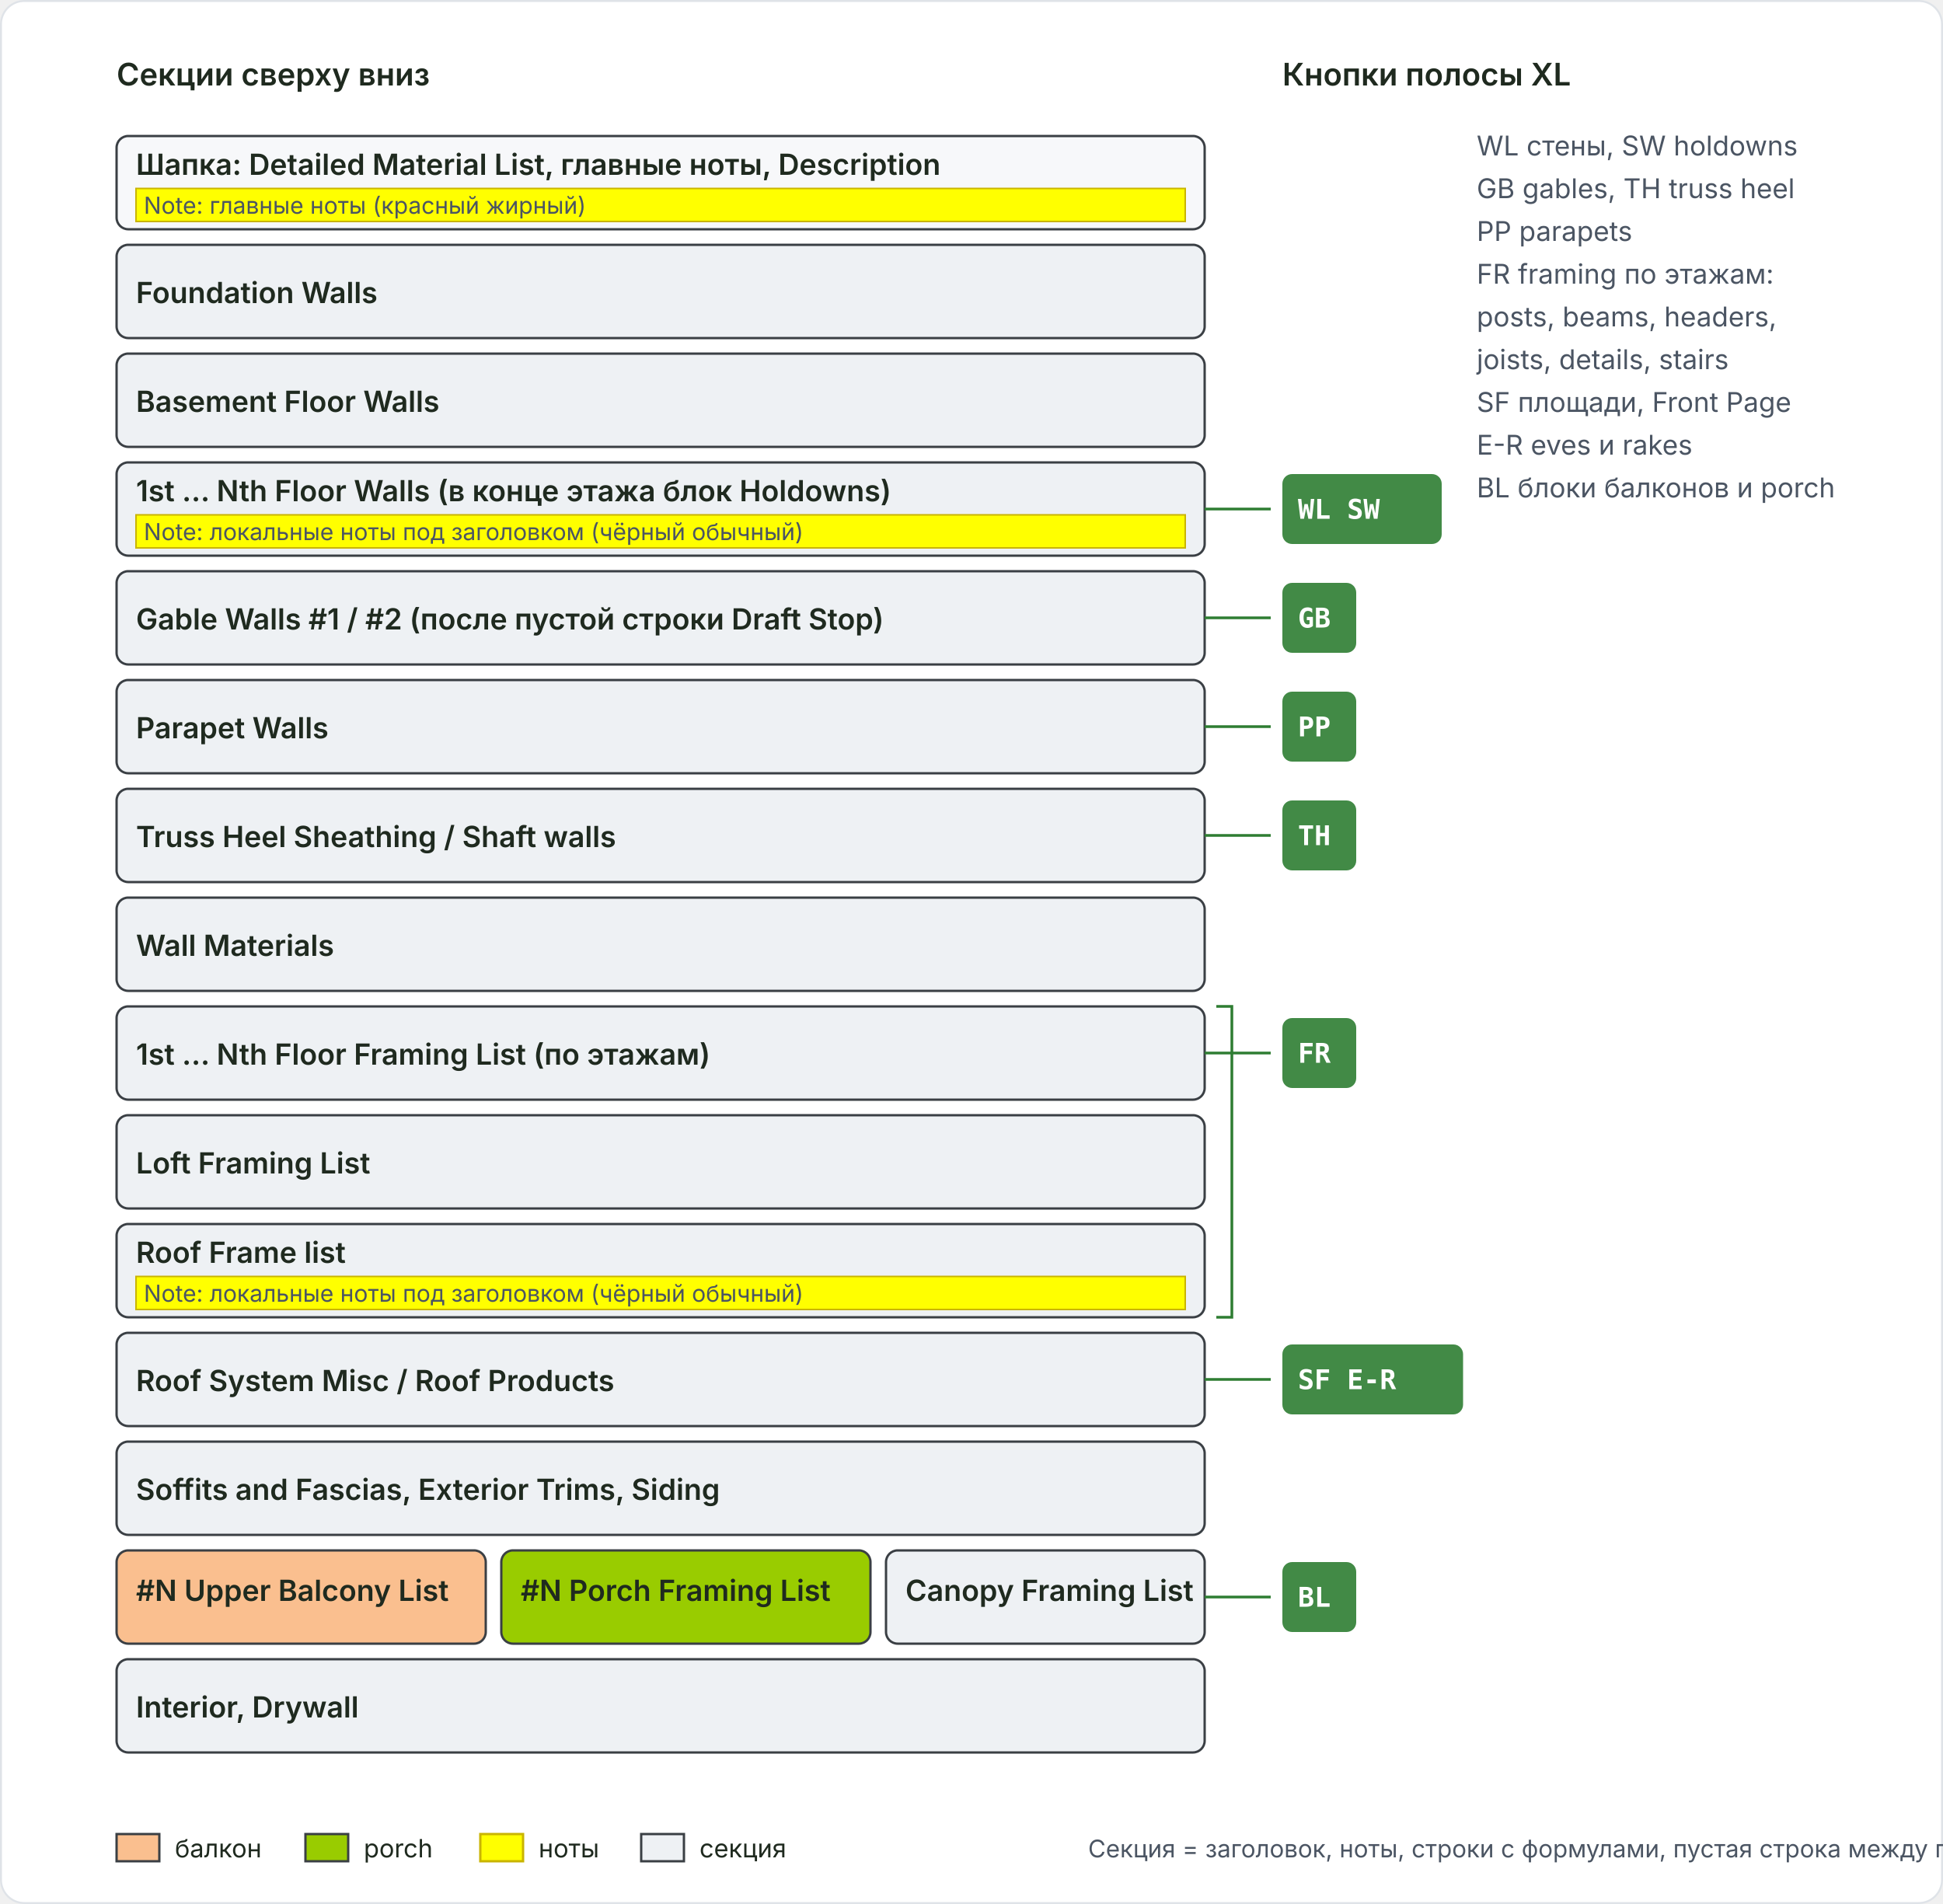
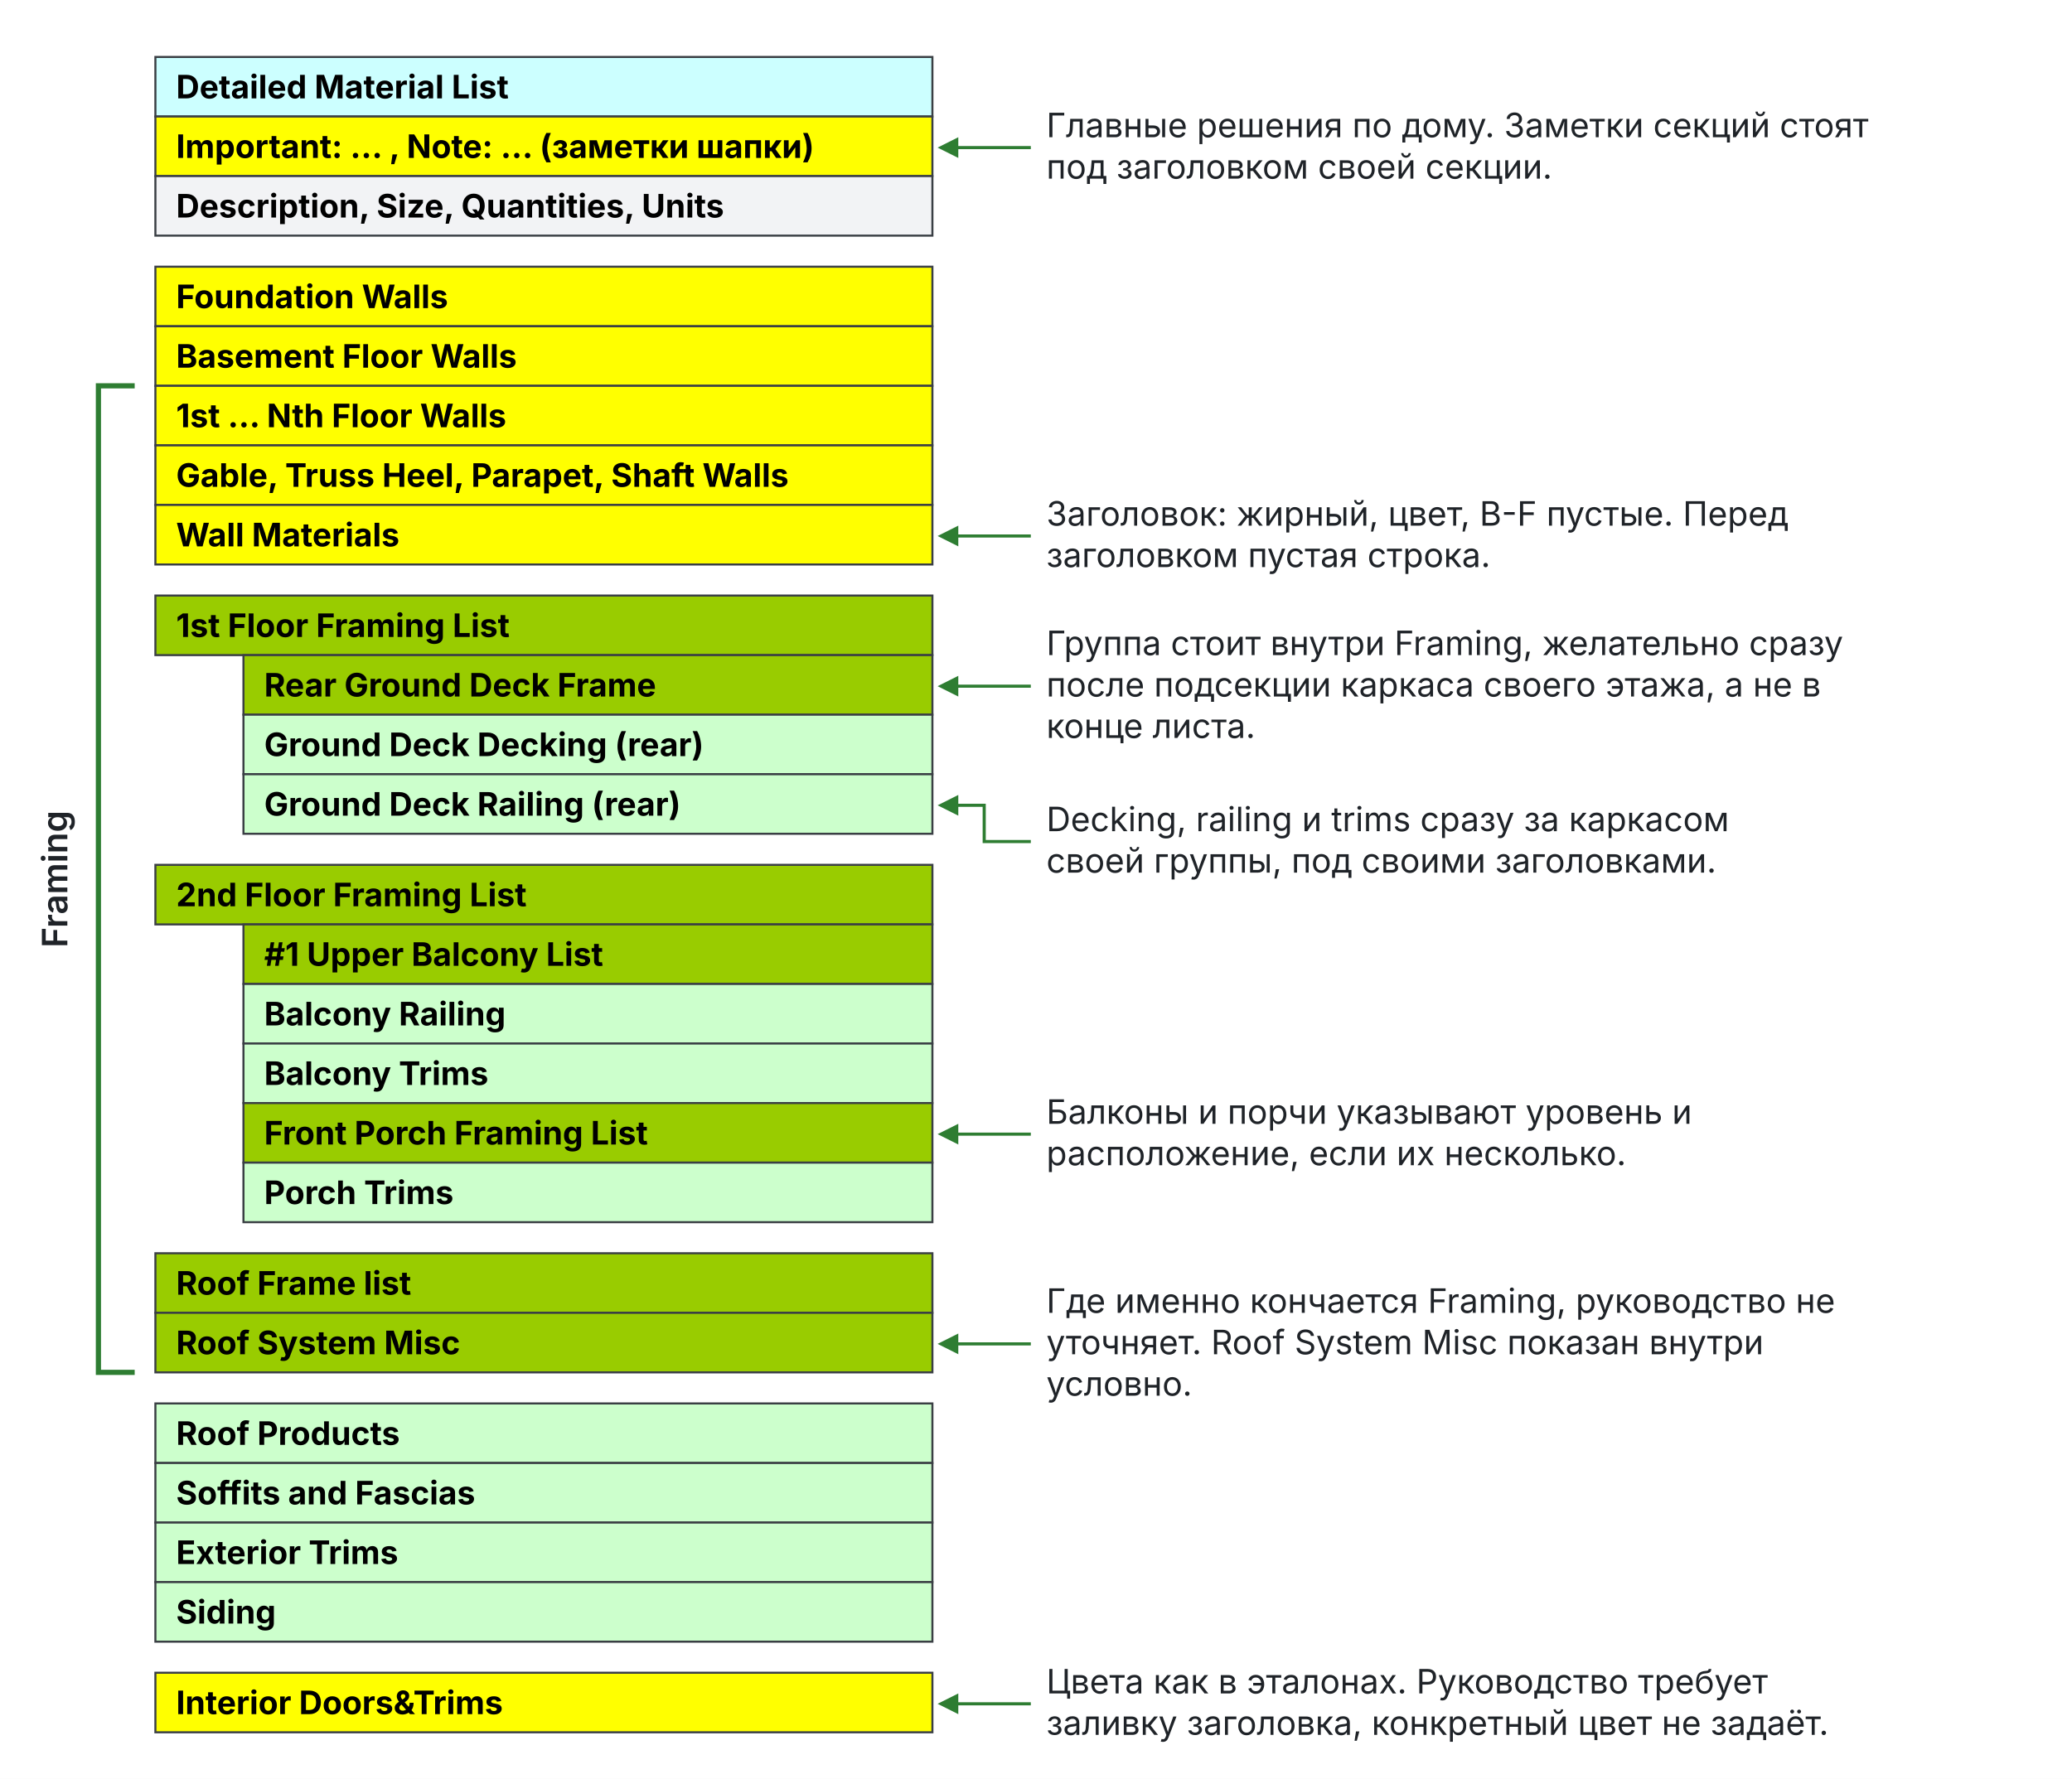
- <svg xmlns="http://www.w3.org/2000/svg" viewBox="0 0 1000 980" role="img" aria-labelledby="t d">
-   <defs>
-     <marker id="arr" markerWidth="10" markerHeight="10" refX="9" refY="5" orient="auto" markerUnits="userSpaceOnUse">
-       <path d="M0,1 L0,9 L10,5 z" fill="#2e7d32" />
-     </marker>
-     <marker id="arrInk" markerWidth="10" markerHeight="10" refX="9" refY="5" orient="auto" markerUnits="userSpaceOnUse">
-       <path d="M0,1 L0,9 L10,5 z" fill="#3a3f44" />
-     </marker>
-     <marker id="arrRed" markerWidth="10" markerHeight="10" refX="9" refY="5" orient="auto" markerUnits="userSpaceOnUse">
-       <path d="M0,1 L0,9 L10,5 z" fill="#c62828" />
-     </marker>
-     <marker id="dot" markerWidth="8" markerHeight="8" refX="4" refY="4" markerUnits="userSpaceOnUse">
-       <circle cx="4" cy="4" r="3" fill="#2e7d32" />
-     </marker>
-     <marker id="tick" markerWidth="8" markerHeight="8" refX="4" refY="4" orient="auto" markerUnits="userSpaceOnUse">
-       <path d="M4,0 L4,8" stroke="#3a3f44" stroke-width="1.4" />
-     </marker>
-     <pattern id="wood" width="12" height="12" patternUnits="userSpaceOnUse" patternTransform="rotate(45)">
-       <rect width="12" height="12" fill="#e9d3b0" />
-       <line x1="0" y1="0" x2="0" y2="12" stroke="#8a6a3f" stroke-width="0.9" opacity="0.55" />
-     </pattern>
-     <pattern id="pt" width="12" height="12" patternUnits="userSpaceOnUse" patternTransform="rotate(45)">
-       <rect width="12" height="12" fill="#cfa26a" />
-       <line x1="0" y1="0" x2="0" y2="12" stroke="#6c4b2a" stroke-width="1" opacity="0.6" />
-     </pattern>
-     <pattern id="conc" width="10" height="10" patternUnits="userSpaceOnUse">
-       <rect width="10" height="10" fill="#cfd4d8" />
-       <circle cx="2.5" cy="2.5" r="1" fill="#6b7378" opacity="0.7" />
-       <circle cx="7" cy="6.5" r="1" fill="#6b7378" opacity="0.7" />
-     </pattern>
-     <pattern id="sheath" width="7" height="7" patternUnits="userSpaceOnUse">
-       <rect width="7" height="7" fill="#c9b27c" />
-       <circle cx="2" cy="2" r="0.8" fill="#7a6a3c" opacity="0.6" />
-       <circle cx="5" cy="5" r="0.8" fill="#7a6a3c" opacity="0.6" />
-     </pattern>
-     <pattern id="batt" width="20" height="16" patternUnits="userSpaceOnUse">
-       <rect width="20" height="16" fill="#fdf6e3" />
-       <path d="M0,8 Q5,0 10,8 T20,8" fill="none" stroke="#caa64a" stroke-width="1.2" />
-     </pattern>
-     <pattern id="rigid" width="8" height="8" patternUnits="userSpaceOnUse">
-       <rect width="8" height="8" fill="#fbe9c6" />
-       <path d="M0,8 L8,0" stroke="#d9a441" stroke-width="0.8" />
-     </pattern>
-     <pattern id="cmu" width="40" height="20" patternUnits="userSpaceOnUse">
-       <rect width="40" height="20" fill="#cfd4d8" />
-       <path d="M0,10 H40 M20,0 V10 M0,10 V20 M40,10 V20" stroke="#6b7378" stroke-width="1" fill="none" />
-     </pattern>
-     <pattern id="gyp" width="6" height="6" patternUnits="userSpaceOnUse">
-       <rect width="6" height="6" fill="#eef0f2" />
-     </pattern>
-     <pattern id="endgrain" width="6" height="6" patternUnits="userSpaceOnUse">
-       <rect width="6" height="6" fill="#e9d3b0" />
-       <path d="M0,3 H6" stroke="#8a6a3f" stroke-width="0.7" opacity="0.5" />
-     </pattern>
-     <pattern id="hatchRed" width="8" height="8" patternUnits="userSpaceOnUse" patternTransform="rotate(45)">
-       <rect width="8" height="8" fill="#fff" />
-       <line x1="0" y1="0" x2="0" y2="8" stroke="#c62828" stroke-width="1.2" opacity="0.6" />
-     </pattern>
-     <pattern id="hatchGrey" width="8" height="8" patternUnits="userSpaceOnUse" patternTransform="rotate(45)">
-       <rect width="8" height="8" fill="#f3f4f6" />
-       <line x1="0" y1="0" x2="0" y2="8" stroke="#9aa4ad" stroke-width="1" opacity="0.8" />
-     </pattern>
-     <style>
-       .ln{fill:none;stroke:#3a3f44;stroke-width:1.6;stroke-linejoin:round}
-       .thin{fill:none;stroke:#3a3f44;stroke-width:1.1}
-       .lab{font:600 16px Inter, "Segoe UI", Arial, sans-serif;fill:#1f2a1f}
-       .lab2{font:600 15px Inter, "Segoe UI", Arial, sans-serif;fill:#1f2a1f}
-       .note{font:400 14px Inter, "Segoe UI", Arial, sans-serif;fill:#4b5563}
-       .small{font:400 12.5px Inter, "Segoe UI", Arial, sans-serif;fill:#4b5563}
-       .mono{font:500 14px "JetBrains Mono", Consolas, monospace;fill:#2e7d32}
-       .mono2{font:500 13px "JetBrains Mono", Consolas, monospace;fill:#1f2a1f}
-       .side{font:700 13px Inter, "Segoe UI", Arial, sans-serif;fill:#8a98a5;letter-spacing:1px}
-       .lead{stroke:#2e7d32;stroke-width:1.5;fill:none;marker-end:url(#arr)}
-       .leadInk{stroke:#3a3f44;stroke-width:1.3;fill:none;marker-end:url(#arrInk)}
-       .leadRed{stroke:#c62828;stroke-width:1.5;fill:none;marker-end:url(#arrRed)}
-       .dim{stroke:#3a3f44;stroke-width:1.1;fill:none;marker-start:url(#tick);marker-end:url(#tick)}
-       .dimt{font:500 13px Inter, "Segoe UI", Arial, sans-serif;fill:#1f2a1f}
-       .numc{fill:#2e7d32;stroke:#fff;stroke-width:1.5}
-       .numt{font:700 13px Inter, "Segoe UI", Arial, sans-serif;fill:#fff;text-anchor:middle}
-       .h{font:700 15px Inter, "Segoe UI", Arial, sans-serif;fill:#1f2a1f}
-       .red{font:600 14px Inter, "Segoe UI", Arial, sans-serif;fill:#c62828}
-       .green{font:600 14px Inter, "Segoe UI", Arial, sans-serif;fill:#2e7d32}
-       .cap{font:400 13px Inter, "Segoe UI", Arial, sans-serif;fill:#1f2a1f}
-     </style>
-   </defs>
-   <rect x="0.5" y="0.5" width="999" height="979" rx="12" fill="#ffffff" stroke="#dfe3e8" />
-   <text class="lab" x="60" y="44">Секции сверху вниз</text>
-   <text class="lab" x="660" y="44">Кнопки полосы XL</text>
-   <rect x="60" y="70" width="560" height="48" rx="6" fill="#f7f8fa" stroke="#3a3f44" stroke-width="1.2" />
-   <text class="lab2" x="70" y="90">Шапка: Detailed Material List, главные ноты, Description</text>
-   <rect x="70" y="97" width="540" height="17" fill="#FFFF00" stroke="#c9b400" stroke-width="0.8" />
-   <text class="small" x="74" y="110" style="font-size:12px" fill="#c62828" font-weight="700">Note: главные ноты (красный жирный)</text>
-   <rect x="60" y="126" width="560" height="48" rx="6" fill="#eef1f4" stroke="#3a3f44" stroke-width="1.2" />
-   <text class="lab2" x="70" y="156">Foundation Walls</text>
-   <rect x="60" y="182" width="560" height="48" rx="6" fill="#eef1f4" stroke="#3a3f44" stroke-width="1.2" />
-   <text class="lab2" x="70" y="212">Basement Floor Walls</text>
-   <rect x="60" y="238" width="560" height="48" rx="6" fill="#eef1f4" stroke="#3a3f44" stroke-width="1.2" />
-   <text class="lab2" x="70" y="258">1st ... Nth Floor Walls (в конце этажа блок Holdowns)</text>
-   <rect x="70" y="265" width="540" height="17" fill="#FFFF00" stroke="#c9b400" stroke-width="0.8" />
-   <text class="small" x="74" y="278" style="font-size:12px">Note: локальные ноты под заголовком (чёрный обычный)</text>
-   <line x1="620" y1="262.0" x2="654" y2="262.0" stroke="#2e7d32" stroke-width="1.4" />
-   <rect x="660" y="244" width="82" height="36" rx="5" fill="#2e7d32" opacity="0.9" />
-   <text x="668" y="267.0" style="font:700 14px 'JetBrains Mono', Consolas, monospace;fill:#fff">WL  SW</text>
-   <rect x="60" y="294" width="560" height="48" rx="6" fill="#eef1f4" stroke="#3a3f44" stroke-width="1.2" />
-   <text class="lab2" x="70" y="324">Gable Walls #1 / #2 (после пустой строки Draft Stop)</text>
-   <line x1="620" y1="318.0" x2="654" y2="318.0" stroke="#2e7d32" stroke-width="1.4" />
-   <rect x="660" y="300" width="38" height="36" rx="5" fill="#2e7d32" opacity="0.9" />
-   <text x="668" y="323.0" style="font:700 14px 'JetBrains Mono', Consolas, monospace;fill:#fff">GB</text>
-   <rect x="60" y="350" width="560" height="48" rx="6" fill="#eef1f4" stroke="#3a3f44" stroke-width="1.2" />
-   <text class="lab2" x="70" y="380">Parapet Walls</text>
-   <line x1="620" y1="374.0" x2="654" y2="374.0" stroke="#2e7d32" stroke-width="1.4" />
-   <rect x="660" y="356" width="38" height="36" rx="5" fill="#2e7d32" opacity="0.9" />
-   <text x="668" y="379.0" style="font:700 14px 'JetBrains Mono', Consolas, monospace;fill:#fff">PP</text>
-   <rect x="60" y="406" width="560" height="48" rx="6" fill="#eef1f4" stroke="#3a3f44" stroke-width="1.2" />
-   <text class="lab2" x="70" y="436">Truss Heel Sheathing / Shaft walls</text>
-   <line x1="620" y1="430.0" x2="654" y2="430.0" stroke="#2e7d32" stroke-width="1.4" />
-   <rect x="660" y="412" width="38" height="36" rx="5" fill="#2e7d32" opacity="0.9" />
-   <text x="668" y="435.0" style="font:700 14px 'JetBrains Mono', Consolas, monospace;fill:#fff">TH</text>
-   <rect x="60" y="462" width="560" height="48" rx="6" fill="#eef1f4" stroke="#3a3f44" stroke-width="1.2" />
-   <text class="lab2" x="70" y="492">Wall Materials</text>
-   <rect x="60" y="518" width="560" height="48" rx="6" fill="#eef1f4" stroke="#3a3f44" stroke-width="1.2" />
-   <text class="lab2" x="70" y="548">1st ... Nth Floor Framing List (по этажам)</text>
-   <line x1="620" y1="542.0" x2="654" y2="542.0" stroke="#2e7d32" stroke-width="1.4" />
-   <rect x="660" y="524" width="38" height="36" rx="5" fill="#2e7d32" opacity="0.9" />
-   <text x="668" y="547.0" style="font:700 14px 'JetBrains Mono', Consolas, monospace;fill:#fff">FR</text>
-   <rect x="60" y="574" width="560" height="48" rx="6" fill="#eef1f4" stroke="#3a3f44" stroke-width="1.2" />
-   <text class="lab2" x="70" y="604">Loft Framing List</text>
-   <rect x="60" y="630" width="560" height="48" rx="6" fill="#eef1f4" stroke="#3a3f44" stroke-width="1.2" />
-   <text class="lab2" x="70" y="650">Roof Frame list</text>
-   <rect x="70" y="657" width="540" height="17" fill="#FFFF00" stroke="#c9b400" stroke-width="0.8" />
-   <text class="small" x="74" y="670" style="font-size:12px">Note: локальные ноты под заголовком (чёрный обычный)</text>
-   <rect x="60" y="686" width="560" height="48" rx="6" fill="#eef1f4" stroke="#3a3f44" stroke-width="1.2" />
-   <text class="lab2" x="70" y="716">Roof System Misc / Roof Products</text>
-   <line x1="620" y1="710.0" x2="654" y2="710.0" stroke="#2e7d32" stroke-width="1.4" />
-   <rect x="660" y="692" width="93" height="36" rx="5" fill="#2e7d32" opacity="0.9" />
-   <text x="668" y="715.0" style="font:700 14px 'JetBrains Mono', Consolas, monospace;fill:#fff">SF  E-R</text>
-   <rect x="60" y="742" width="560" height="48" rx="6" fill="#eef1f4" stroke="#3a3f44" stroke-width="1.2" />
-   <text class="lab2" x="70" y="772">Soffits and Fascias, Exterior Trims, Siding</text>
-   <rect x="60" y="798" width="190" height="48" rx="6" fill="#FABF8F" stroke="#3a3f44" stroke-width="1.2" />
-   <text class="lab2" x="70" y="824">#N Upper Balcony List</text>
-   <rect x="258" y="798" width="190" height="48" rx="6" fill="#99CC00" stroke="#3a3f44" stroke-width="1.2" />
-   <text class="lab2" x="268" y="824">#N Porch Framing List</text>
-   <rect x="456" y="798" width="164" height="48" rx="6" fill="#eef1f4" stroke="#3a3f44" stroke-width="1.2" />
-   <text class="lab2" x="466" y="824">Canopy Framing List</text>
-   <line x1="620" y1="822.0" x2="654" y2="822.0" stroke="#2e7d32" stroke-width="1.4" />
-   <rect x="660" y="804" width="38" height="36" rx="5" fill="#2e7d32" opacity="0.9" />
-   <text x="668" y="827.0" style="font:700 14px 'JetBrains Mono', Consolas, monospace;fill:#fff">BL</text>
-   <rect x="60" y="854" width="560" height="48" rx="6" fill="#eef1f4" stroke="#3a3f44" stroke-width="1.2" />
-   <text class="lab2" x="70" y="884">Interior, Drywall</text>
-   <path d="M626,518 h8 V678 h-8" fill="none" stroke="#2e7d32" stroke-width="1.4" />
-   <text class="note" x="760" y="80">WL стены, SW holdowns</text>
-   <text class="note" x="760" y="102">GB gables, TH truss heel</text>
-   <text class="note" x="760" y="124">PP parapets</text>
-   <text class="note" x="760" y="146">FR framing по этажам:</text>
-   <text class="note" x="760" y="168">   posts, beams, headers,</text>
-   <text class="note" x="760" y="190">   joists, details, stairs</text>
-   <text class="note" x="760" y="212">SF площади, Front Page</text>
-   <text class="note" x="760" y="234">E-R eves и rakes</text>
-   <text class="note" x="760" y="256">BL блоки балконов и porch</text>
-   <rect x="60" y="944" width="22" height="14" fill="#FABF8F" stroke="#3a3f44" stroke-width="1.2" />
-   <text class="cap" x="90" y="956">балкон</text>
-   <rect x="157.2" y="944" width="22" height="14" fill="#99CC00" stroke="#3a3f44" stroke-width="1.2" />
-   <text class="cap" x="187.2" y="956">porch</text>
-   <rect x="247.2" y="944" width="22" height="14" fill="#FFFF00" stroke="#c9b400" stroke-width="1.2" />
-   <text class="cap" x="277.2" y="956">ноты</text>
-   <rect x="330.0" y="944" width="22" height="14" fill="#eef1f4" stroke="#3a3f44" stroke-width="1.2" />
-   <text class="cap" x="360" y="956">секция</text>
-   <text class="small" x="560" y="956">Секция = заголовок, ноты, строки с формулами, пустая строка между группами.</text>
+ <svg xmlns="http://www.w3.org/2000/svg" width="800" height="687" viewBox="0 0 800 687" role="img" aria-labelledby="t d">
+   <style>text{font-family:Inter,"Segoe UI",Arial,sans-serif}.h{font-size:15px;font-weight:700;fill:#1f2328}.t{font-size:13px;fill:#1f2328}.n{font-size:13px}.c{font-size:12.5px}.cb{font-size:12.5px;font-weight:700}.col{font-size:11px;fill:#5a6168}.sm{font-size:12px;fill:#5a6168}.bt{font-size:13.5px;font-weight:600;fill:#1f2328}</style>
+   <rect width="800" height="687" fill="#ffffff" />
+   <rect x="60" y="22" width="300" height="23" fill="#CCFFFF" stroke="#3a3f44" stroke-width="0.8" />
+   <text class="cb" x="68" y="38">Detailed Material List</text>
+   <rect x="60" y="45" width="300" height="23" fill="#FFFF00" stroke="#3a3f44" stroke-width="0.8" />
+   <text class="cb" x="68" y="61">Important: ... , Note: ... (заметки шапки)</text>
+   <rect x="60" y="68" width="300" height="23" fill="#f2f3f5" stroke="#3a3f44" stroke-width="0.8" />
+   <text class="cb" x="68" y="84">Description, Size, Quantities, Units</text>
+   <rect x="60" y="103" width="300" height="23" fill="#FFFF00" stroke="#3a3f44" stroke-width="0.8" />
+   <text class="cb" x="68" y="119">Foundation Walls</text>
+   <rect x="60" y="126" width="300" height="23" fill="#FFFF00" stroke="#3a3f44" stroke-width="0.8" />
+   <text class="cb" x="68" y="142">Basement Floor Walls</text>
+   <rect x="60" y="149" width="300" height="23" fill="#FFFF00" stroke="#3a3f44" stroke-width="0.8" />
+   <text class="cb" x="68" y="165">1st ... Nth Floor Walls</text>
+   <rect x="60" y="172" width="300" height="23" fill="#FFFF00" stroke="#3a3f44" stroke-width="0.8" />
+   <text class="cb" x="68" y="188">Gable, Truss Heel, Parapet, Shaft Walls</text>
+   <rect x="60" y="195" width="300" height="23" fill="#FFFF00" stroke="#3a3f44" stroke-width="0.8" />
+   <text class="cb" x="68" y="211">Wall Materials</text>
+   <rect x="60" y="230" width="300" height="23" fill="#99CC00" stroke="#3a3f44" stroke-width="0.8" />
+   <text class="cb" x="68" y="246">1st Floor Framing List</text>
+   <rect x="94" y="253" width="266" height="23" fill="#99CC00" stroke="#3a3f44" stroke-width="0.8" />
+   <text class="cb" x="102" y="269">Rear Ground Deck Frame</text>
+   <rect x="94" y="276" width="266" height="23" fill="#CCFFCC" stroke="#3a3f44" stroke-width="0.8" />
+   <text class="cb" x="102" y="292">Ground Deck Decking (rear)</text>
+   <rect x="94" y="299" width="266" height="23" fill="#CCFFCC" stroke="#3a3f44" stroke-width="0.8" />
+   <text class="cb" x="102" y="315">Ground Deck Railing (rear)</text>
+   <rect x="60" y="334" width="300" height="23" fill="#99CC00" stroke="#3a3f44" stroke-width="0.8" />
+   <text class="cb" x="68" y="350">2nd Floor Framing List</text>
+   <rect x="94" y="357" width="266" height="23" fill="#99CC00" stroke="#3a3f44" stroke-width="0.8" />
+   <text class="cb" x="102" y="373">#1 Upper Balcony List</text>
+   <rect x="94" y="380" width="266" height="23" fill="#CCFFCC" stroke="#3a3f44" stroke-width="0.8" />
+   <text class="cb" x="102" y="396">Balcony Railing</text>
+   <rect x="94" y="403" width="266" height="23" fill="#CCFFCC" stroke="#3a3f44" stroke-width="0.8" />
+   <text class="cb" x="102" y="419">Balcony Trims</text>
+   <rect x="94" y="426" width="266" height="23" fill="#99CC00" stroke="#3a3f44" stroke-width="0.8" />
+   <text class="cb" x="102" y="442">Front Porch Framing List</text>
+   <rect x="94" y="449" width="266" height="23" fill="#CCFFCC" stroke="#3a3f44" stroke-width="0.8" />
+   <text class="cb" x="102" y="465">Porch Trims</text>
+   <rect x="60" y="484" width="300" height="23" fill="#99CC00" stroke="#3a3f44" stroke-width="0.8" />
+   <text class="cb" x="68" y="500">Roof Frame list</text>
+   <rect x="60" y="507" width="300" height="23" fill="#99CC00" stroke="#3a3f44" stroke-width="0.8" />
+   <text class="cb" x="68" y="523">Roof System Misc</text>
+   <rect x="60" y="542" width="300" height="23" fill="#CCFFCC" stroke="#3a3f44" stroke-width="0.8" />
+   <text class="cb" x="68" y="558">Roof Products</text>
+   <rect x="60" y="565" width="300" height="23" fill="#CCFFCC" stroke="#3a3f44" stroke-width="0.8" />
+   <text class="cb" x="68" y="581">Soffits and Fascias</text>
+   <rect x="60" y="588" width="300" height="23" fill="#CCFFCC" stroke="#3a3f44" stroke-width="0.8" />
+   <text class="cb" x="68" y="604">Exterior Trims</text>
+   <rect x="60" y="611" width="300" height="23" fill="#CCFFCC" stroke="#3a3f44" stroke-width="0.8" />
+   <text class="cb" x="68" y="627">Siding</text>
+   <rect x="60" y="646" width="300" height="23" fill="#FFFF00" stroke="#3a3f44" stroke-width="0.8" />
+   <text class="cb" x="68" y="662">Interior Doors&amp;Trims</text>
+   <path d="M52,149 L38,149 L38,530 L52,530" fill="none" stroke="#2e7d32" stroke-width="2" />
+   <text transform="rotate(-90 26 339.5)" class="bt" x="26" y="339.5" text-anchor="middle">Framing</text>
+   <path d="M398,57 L380,57 L380,57 L368,57" fill="none" stroke="#2e7d32" stroke-width="1.2" />
+   <path d="M362,57 L370,53 L370,61 z" fill="#2e7d32" />
+   <text class="n" x="404" y="53" fill="#1f2328">Главные решения по дому. Заметки секций стоят</text>
+   <text class="n" x="404" y="69" fill="#1f2328">под заголовком своей секции.</text>
+   <path d="M398,207 L380,207 L380,207 L368,207" fill="none" stroke="#2e7d32" stroke-width="1.2" />
+   <path d="M362,207 L370,203 L370,211 z" fill="#2e7d32" />
+   <text class="n" x="404" y="203" fill="#1f2328">Заголовок: жирный, цвет, B-F пустые. Перед</text>
+   <text class="n" x="404" y="219" fill="#1f2328">заголовком пустая строка.</text>
+   <path d="M398,265 L380,265 L380,265 L368,265" fill="none" stroke="#2e7d32" stroke-width="1.2" />
+   <path d="M362,265 L370,261 L370,269 z" fill="#2e7d32" />
+   <text class="n" x="404" y="253" fill="#1f2328">Группа стоит внутри Framing, желательно сразу</text>
+   <text class="n" x="404" y="269" fill="#1f2328">после подсекции каркаса своего этажа, а не в</text>
+   <text class="n" x="404" y="285" fill="#1f2328">конце листа.</text>
+   <path d="M398,325 L380,325 L380,311 L368,311" fill="none" stroke="#2e7d32" stroke-width="1.2" />
+   <path d="M362,311 L370,307 L370,315 z" fill="#2e7d32" />
+   <text class="n" x="404" y="321" fill="#1f2328">Decking, railing и trims сразу за каркасом</text>
+   <text class="n" x="404" y="337" fill="#1f2328">своей группы, под своими заголовками.</text>
+   <path d="M398,438 L380,438 L380,438 L368,438" fill="none" stroke="#2e7d32" stroke-width="1.2" />
+   <path d="M362,438 L370,434 L370,442 z" fill="#2e7d32" />
+   <text class="n" x="404" y="434" fill="#1f2328">Балконы и порчи указывают уровень и</text>
+   <text class="n" x="404" y="450" fill="#1f2328">расположение, если их несколько.</text>
+   <path d="M398,519 L380,519 L380,519 L368,519" fill="none" stroke="#2e7d32" stroke-width="1.2" />
+   <path d="M362,519 L370,515 L370,523 z" fill="#2e7d32" />
+   <text class="n" x="404" y="507" fill="#1f2328">Где именно кончается Framing, руководство не</text>
+   <text class="n" x="404" y="523" fill="#1f2328">уточняет. Roof System Misc показан внутри</text>
+   <text class="n" x="404" y="539" fill="#1f2328">условно.</text>
+   <path d="M398,658 L380,658 L380,658 L368,658" fill="none" stroke="#2e7d32" stroke-width="1.2" />
+   <path d="M362,658 L370,654 L370,662 z" fill="#2e7d32" />
+   <text class="n" x="404" y="654" fill="#1f2328">Цвета как в эталонах. Руководство требует</text>
+   <text class="n" x="404" y="670" fill="#1f2328">заливку заголовка, конкретный цвет не задаёт.</text>
</svg>
